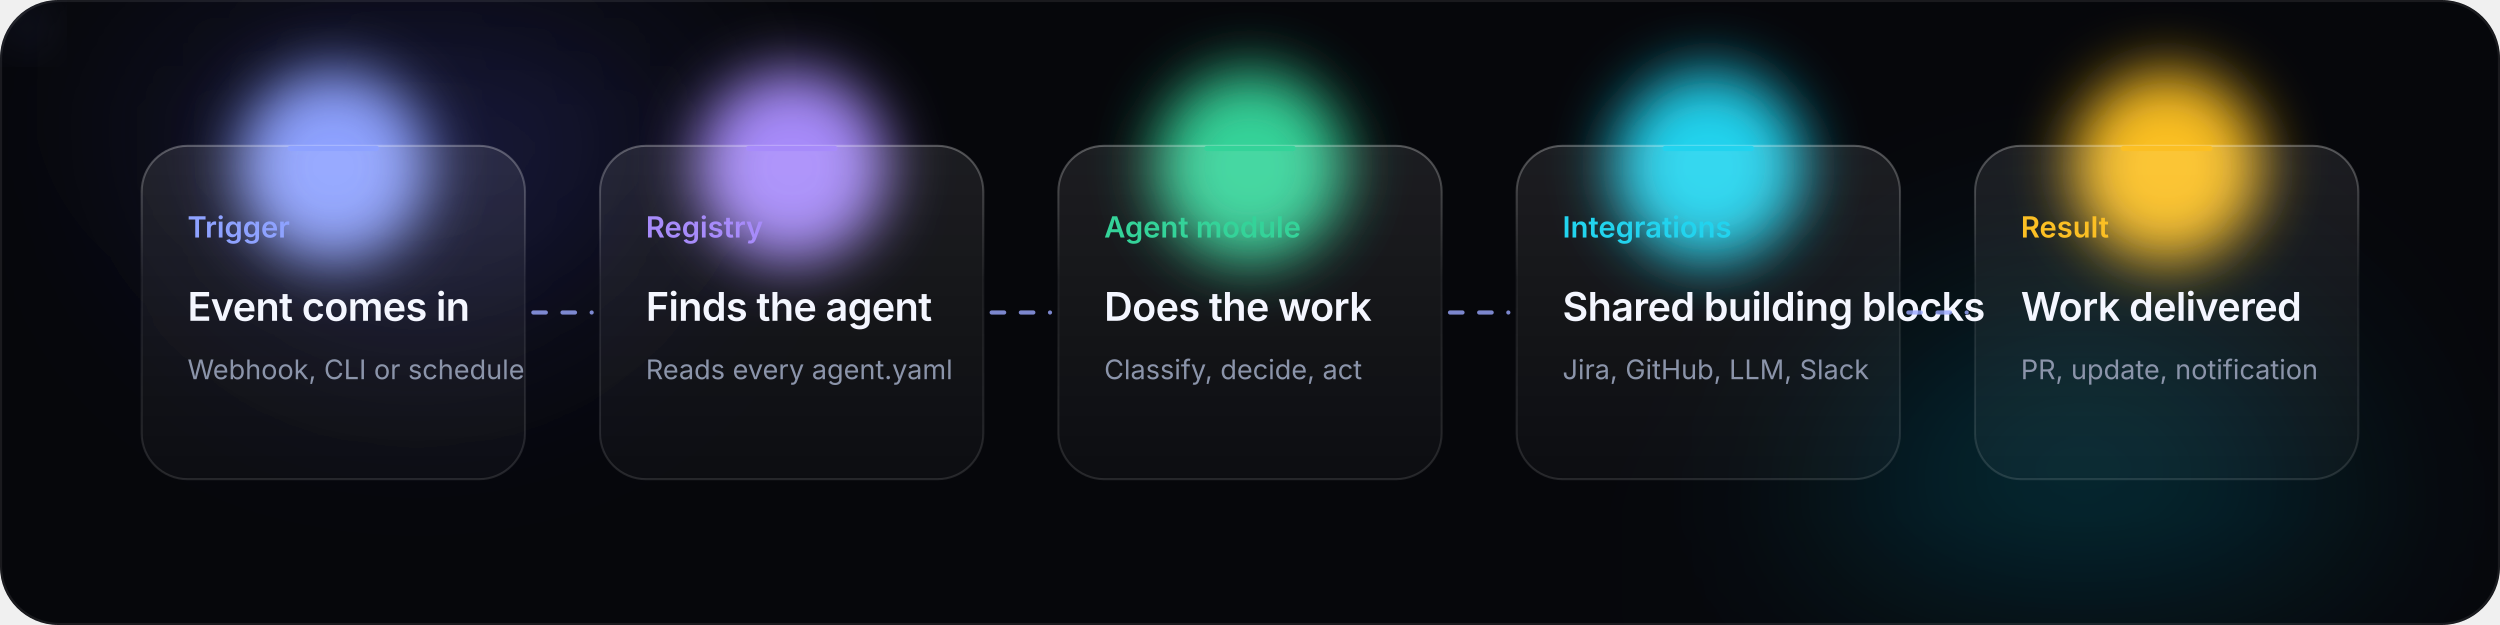
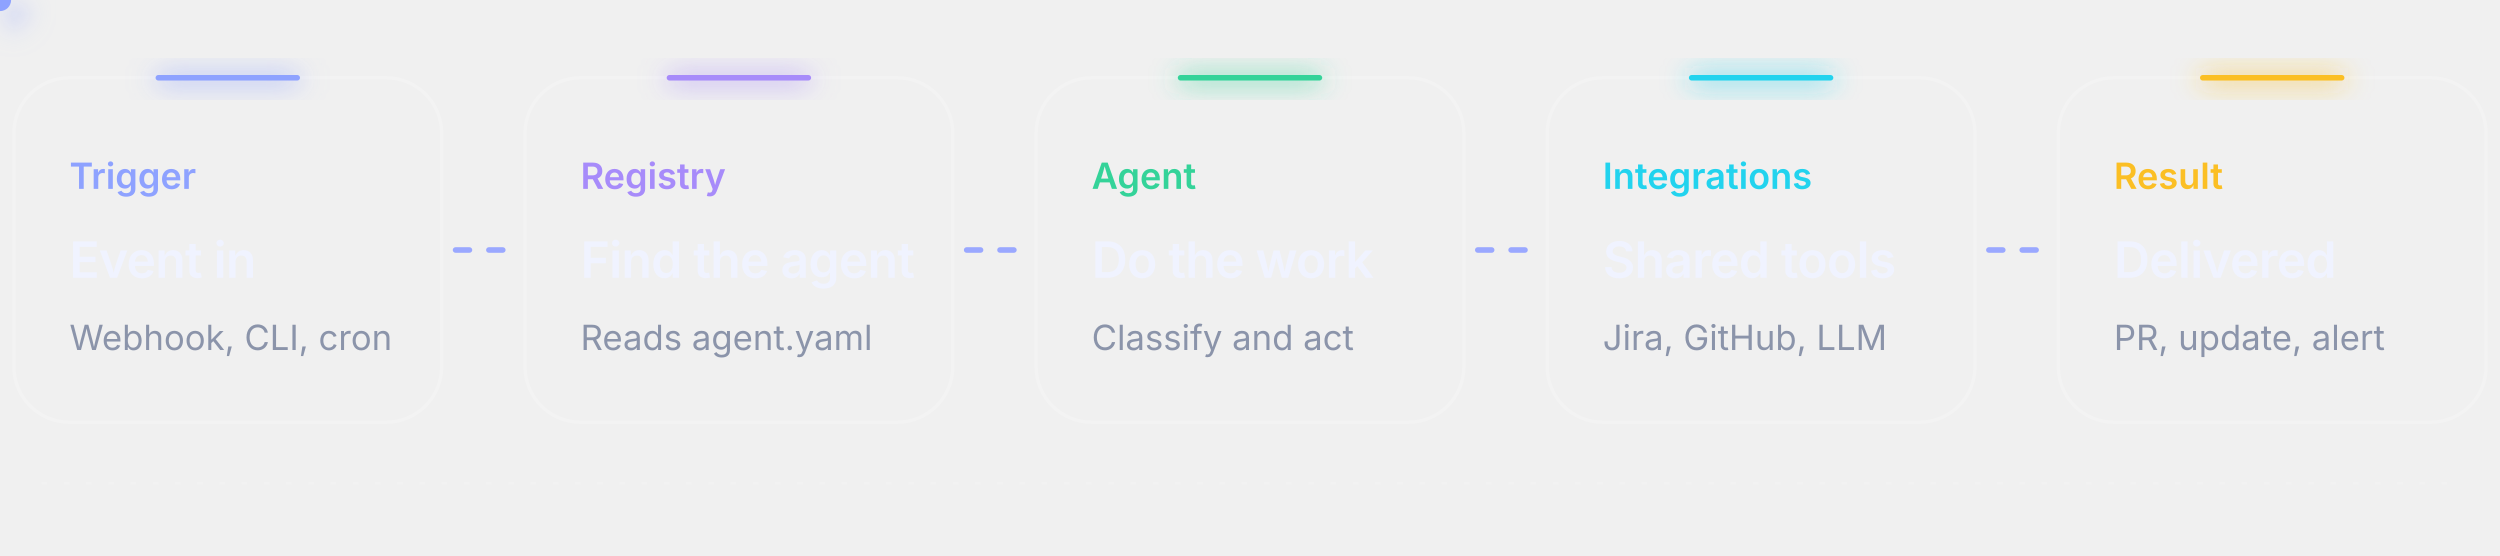
- <svg xmlns="http://www.w3.org/2000/svg" viewBox="0 0 1200 300" width="1200" height="300" role="img">
+ <svg xmlns="http://www.w3.org/2000/svg" viewBox="0 0 900 200" width="900" height="200" role="img">
  <defs>
-     <filter id="blur" x="-60%" y="-60%" width="220%" height="220%">
-       <feGaussianBlur stdDeviation="55" />
+     <filter id="glow" x="-50%" y="-200%" width="200%" height="500%">
+       <feGaussianBlur stdDeviation="5" />
    </filter>
-     <filter id="glow" x="-50%" y="-50%" width="200%" height="200%">
+     <filter id="tglow" x="-20%" y="-50%" width="140%" height="200%">
      <feGaussianBlur stdDeviation="14" />
    </filter>
-     <filter id="soft" x="-50%" y="-50%" width="200%" height="200%">
-       <feGaussianBlur stdDeviation="3" />
+     <filter id="soft">
+       <feGaussianBlur stdDeviation="2.5" />
    </filter>
-     <linearGradient id="glass" x1="0" y1="0" x2="0" y2="1">
-       <stop offset="0" stop-color="#fff" stop-opacity=".09" />
-       <stop offset="1" stop-color="#fff" stop-opacity=".025" />
+     <linearGradient id="ttl" x1="0" x2="1">
+       <stop class="g1" offset="0" />
+       <stop class="g2" offset=".6" />
+       <stop class="g3" offset="1" />
    </linearGradient>
-     <linearGradient id="rim" x1="0" y1="0" x2="0" y2="1">
-       <stop offset="0" stop-color="#fff" stop-opacity=".28" />
-       <stop offset=".4" stop-color="#fff" stop-opacity=".06" />
-       <stop offset="1" stop-color="#fff" stop-opacity=".12" />
+     <linearGradient id="edge" x1="0" x2="1">
+       <stop offset="0" stop-color="#8ea2ff" stop-opacity="0" />
+       <stop offset=".5" stop-color="#8ea2ff" />
+       <stop offset="1" stop-color="#22d3ee" stop-opacity="0" />
    </linearGradient>
-     <linearGradient id="ttl" x1="0" y1="0" x2="0" y2="1">
-       <stop offset="0" stop-color="#ffffff" />
-       <stop offset="1" stop-color="#aab6ff" />
-     </linearGradient>
-     <clipPath id="clip">
-       <rect width="1200" height="300" rx="28" />
-     </clipPath>
  </defs>
  <style>
text{font-family:-apple-system,BlinkMacSystemFont,'SF Pro Display','Inter','Segoe UI',Helvetica,Arial,sans-serif}
.m{font-family:'SF Mono',ui-monospace,Menlo,Consolas,monospace}
+ .fg{fill:#f0f3ff} .mut{fill:#8b94aa} .dim{fill:#6b7488}
+ .bd{fill:none;stroke:#fff;stroke-opacity:.2;stroke-width:1.2}
+ .ln{stroke:#fff;stroke-opacity:.14}
+ .g1{stop-color:#ffffff} .g2{stop-color:#9aa8ff} .g3{stop-color:#67e8f9}
+ @media (prefers-color-scheme:light){
+  .fg{fill:#1f2328} .mut{fill:#59636e} .dim{fill:#818b98}
+  .bd{stroke:#000;stroke-opacity:.2} .ln{stroke:#000;stroke-opacity:.16}
+  .g1{stop-color:#1f2328} .g2{stop-color:#4f46e5} .g3{stop-color:#0891b2}
+ }
@media (prefers-reduced-motion:reduce){*{animation:none!important}}
- 
- .dash{stroke-dasharray:6 8;animation:fl 1.2s linear infinite}
- @keyframes fl{to{stroke-dashoffset:-14}}
+ .dash{stroke-dasharray:5 7;animation:fl 1.2s linear infinite}
+ @keyframes fl{to{stroke-dashoffset:-12}}
.pulse{animation:pl 4s ease-in-out infinite}
- @keyframes pl{0%,100%{opacity:.25}50%{opacity:.6}}
- 
+ @keyframes pl{0%,100%{opacity:.25}50%{opacity:.8}}
</style>
-   <g clip-path="url(#clip)">
-     <rect width="1200" height="300" fill="#06070b" />
-     <g filter="url(#blur)">
-       <circle cx="200" cy="40" r="110" fill="#5b5bf0" opacity=".25" />
-       <circle cx="1000" cy="270" r="120" fill="#06b6d4" opacity=".22" />
-     </g>
-     <circle class="pulse" cx="160.0" cy="80" r="46" fill="#8ea2ff" filter="url(#glow)" style="animation-delay:0.0s" />
-     <rect x="68" y="70" width="184" height="160" rx="22" fill="url(#glass)" stroke="url(#rim)" />
-     <rect x="138.0" y="70" width="44" height="2.5" rx="1.25" fill="#8ea2ff" />
-     <text x="90" y="114" font-size="14" fill="#8ea2ff" font-weight="600">Trigger</text>
-     <text x="90" y="154" font-size="19" fill="#f4f6ff" font-weight="600" letter-spacing="-.3">Event comes in</text>
-     <text x="90" y="182" font-size="13" fill="#8b94aa">Webhook, CLI or schedule</text>
-     <line class="dash" x1="256" y1="150.0" x2="284" y2="150.0" stroke="#9aa8ff" stroke-opacity=".8" stroke-width="2" stroke-linecap="round" />
-     <circle class="pulse" cx="380.0" cy="80" r="46" fill="#a78bfa" filter="url(#glow)" style="animation-delay:0.6s" />
-     <rect x="288" y="70" width="184" height="160" rx="22" fill="url(#glass)" stroke="url(#rim)" />
-     <rect x="358.0" y="70" width="44" height="2.5" rx="1.25" fill="#a78bfa" />
-     <text x="310" y="114" font-size="14" fill="#a78bfa" font-weight="600">Registry</text>
-     <text x="310" y="154" font-size="19" fill="#f4f6ff" font-weight="600" letter-spacing="-.3">Finds the agent</text>
-     <text x="310" y="182" font-size="13" fill="#8b94aa">Reads every agent.yaml</text>
-     <line class="dash" x1="476" y1="150.0" x2="504" y2="150.0" stroke="#9aa8ff" stroke-opacity=".8" stroke-width="2" stroke-linecap="round" />
-     <circle class="pulse" cx="600.0" cy="80" r="46" fill="#34d399" filter="url(#glow)" style="animation-delay:1.2s" />
-     <rect x="508" y="70" width="184" height="160" rx="22" fill="url(#glass)" stroke="url(#rim)" />
-     <rect x="578.0" y="70" width="44" height="2.5" rx="1.25" fill="#34d399" />
-     <text x="530" y="114" font-size="14" fill="#34d399" font-weight="600">Agent module</text>
-     <text x="530" y="154" font-size="19" fill="#f4f6ff" font-weight="600" letter-spacing="-.3">Does the work</text>
-     <text x="530" y="182" font-size="13" fill="#8b94aa">Classify, decide, act</text>
-     <line class="dash" x1="696" y1="150.0" x2="724" y2="150.0" stroke="#9aa8ff" stroke-opacity=".8" stroke-width="2" stroke-linecap="round" />
-     <circle class="pulse" cx="820.0" cy="80" r="46" fill="#22d3ee" filter="url(#glow)" style="animation-delay:1.8s" />
-     <rect x="728" y="70" width="184" height="160" rx="22" fill="url(#glass)" stroke="url(#rim)" />
-     <rect x="798.0" y="70" width="44" height="2.5" rx="1.25" fill="#22d3ee" />
-     <text x="750" y="114" font-size="14" fill="#22d3ee" font-weight="600">Integrations</text>
-     <text x="750" y="154" font-size="19" fill="#f4f6ff" font-weight="600" letter-spacing="-.3">Shared building blocks</text>
-     <text x="750" y="182" font-size="13" fill="#8b94aa">Jira, GitHub, LLM, Slack</text>
-     <line class="dash" x1="916" y1="150.0" x2="944" y2="150.0" stroke="#9aa8ff" stroke-opacity=".8" stroke-width="2" stroke-linecap="round" />
-     <circle class="pulse" cx="1040.0" cy="80" r="46" fill="#fbbf24" filter="url(#glow)" style="animation-delay:2.4s" />
-     <rect x="948" y="70" width="184" height="160" rx="22" fill="url(#glass)" stroke="url(#rim)" />
-     <rect x="1018.0" y="70" width="44" height="2.5" rx="1.25" fill="#fbbf24" />
-     <text x="970" y="114" font-size="14" fill="#fbbf24" font-weight="600">Result</text>
-     <text x="970" y="154" font-size="19" fill="#f4f6ff" font-weight="600" letter-spacing="-.3">Work delivered</text>
-     <text x="970" y="182" font-size="13" fill="#8b94aa">PR, update, notification</text>
-     <path id="route" d="M68 150.0 H1132" fill="none" />
-     <circle r="7" fill="#fff" filter="url(#soft)">
-       <animateMotion dur="7s" repeatCount="indefinite">
-         <mpath href="#route" />
-       </animateMotion>
-     </circle>
-     <circle r="16" fill="#8ea2ff" opacity=".45" filter="url(#glow)">
-       <animateMotion dur="7s" repeatCount="indefinite">
-         <mpath href="#route" />
-       </animateMotion>
-     </circle>
-     <rect x=".5" y=".5" width="1199" height="299" rx="28" fill="none" stroke="#fff" stroke-opacity=".08" />
-   </g>
+   <rect x="5" y="28" width="154" height="124" rx="20" class="bd" />
+   <rect x="56.0" y="27" width="52" height="3" rx="1.5" fill="#8ea2ff" filter="url(#glow)" class="pulse" />
+   <rect x="56.0" y="27" width="52" height="2" rx="1" fill="#8ea2ff" />
+   <text x="25" y="68" font-size="13" font-weight="600" fill="#8ea2ff">Trigger</text>
+   <text x="25" y="100" font-size="18" font-weight="600" letter-spacing="-.3" class="fg">Event in</text>
+   <text x="25" y="126" font-size="12.5" class="mut">Webhook, CLI, cron</text>
+   <line class="dash" x1="164" y1="90.0" x2="184" y2="90.0" stroke="#9aa8ff" stroke-width="2" stroke-linecap="round" />
+   <rect x="189" y="28" width="154" height="124" rx="20" class="bd" />
+   <rect x="240.0" y="27" width="52" height="3" rx="1.5" fill="#a78bfa" filter="url(#glow)" class="pulse" />
+   <rect x="240.0" y="27" width="52" height="2" rx="1" fill="#a78bfa" />
+   <text x="209" y="68" font-size="13" font-weight="600" fill="#a78bfa">Registry</text>
+   <text x="209" y="100" font-size="18" font-weight="600" letter-spacing="-.3" class="fg">Find the agent</text>
+   <text x="209" y="126" font-size="12.5" class="mut">Reads agent.yaml</text>
+   <line class="dash" x1="348" y1="90.0" x2="368" y2="90.0" stroke="#9aa8ff" stroke-width="2" stroke-linecap="round" />
+   <rect x="373" y="28" width="154" height="124" rx="20" class="bd" />
+   <rect x="424.0" y="27" width="52" height="3" rx="1.5" fill="#34d399" filter="url(#glow)" class="pulse" />
+   <rect x="424.0" y="27" width="52" height="2" rx="1" fill="#34d399" />
+   <text x="393" y="68" font-size="13" font-weight="600" fill="#34d399">Agent</text>
+   <text x="393" y="100" font-size="18" font-weight="600" letter-spacing="-.3" class="fg">Do the work</text>
+   <text x="393" y="126" font-size="12.5" class="mut">Classify and act</text>
+   <line class="dash" x1="532" y1="90.0" x2="552" y2="90.0" stroke="#9aa8ff" stroke-width="2" stroke-linecap="round" />
+   <rect x="557" y="28" width="154" height="124" rx="20" class="bd" />
+   <rect x="608.0" y="27" width="52" height="3" rx="1.5" fill="#22d3ee" filter="url(#glow)" class="pulse" />
+   <rect x="608.0" y="27" width="52" height="2" rx="1" fill="#22d3ee" />
+   <text x="577" y="68" font-size="13" font-weight="600" fill="#22d3ee">Integrations</text>
+   <text x="577" y="100" font-size="18" font-weight="600" letter-spacing="-.3" class="fg">Shared tools</text>
+   <text x="577" y="126" font-size="12.5" class="mut">Jira, GitHub, LLM</text>
+   <line class="dash" x1="716" y1="90.0" x2="736" y2="90.0" stroke="#9aa8ff" stroke-width="2" stroke-linecap="round" />
+   <rect x="741" y="28" width="154" height="124" rx="20" class="bd" />
+   <rect x="792.0" y="27" width="52" height="3" rx="1.5" fill="#fbbf24" filter="url(#glow)" class="pulse" />
+   <rect x="792.0" y="27" width="52" height="2" rx="1" fill="#fbbf24" />
+   <text x="761" y="68" font-size="13" font-weight="600" fill="#fbbf24">Result</text>
+   <text x="761" y="100" font-size="18" font-weight="600" letter-spacing="-.3" class="fg">Delivered</text>
+   <text x="761" y="126" font-size="12.5" class="mut">PR, update, alert</text>
+   <path id="r" d="M15 174 H885" fill="none" />
+   <line x1="15" y1="174" x2="885" y2="174" class="ln" stroke-dasharray="2 6" />
+   <circle r="10" fill="#8ea2ff" opacity=".5" filter="url(#glow)">
+     <animateMotion dur="6s" repeatCount="indefinite">
+       <mpath href="#r" />
+     </animateMotion>
+   </circle>
+   <circle r="4" fill="#8ea2ff">
+     <animateMotion dur="6s" repeatCount="indefinite">
+       <mpath href="#r" />
+     </animateMotion>
+   </circle>
</svg>
